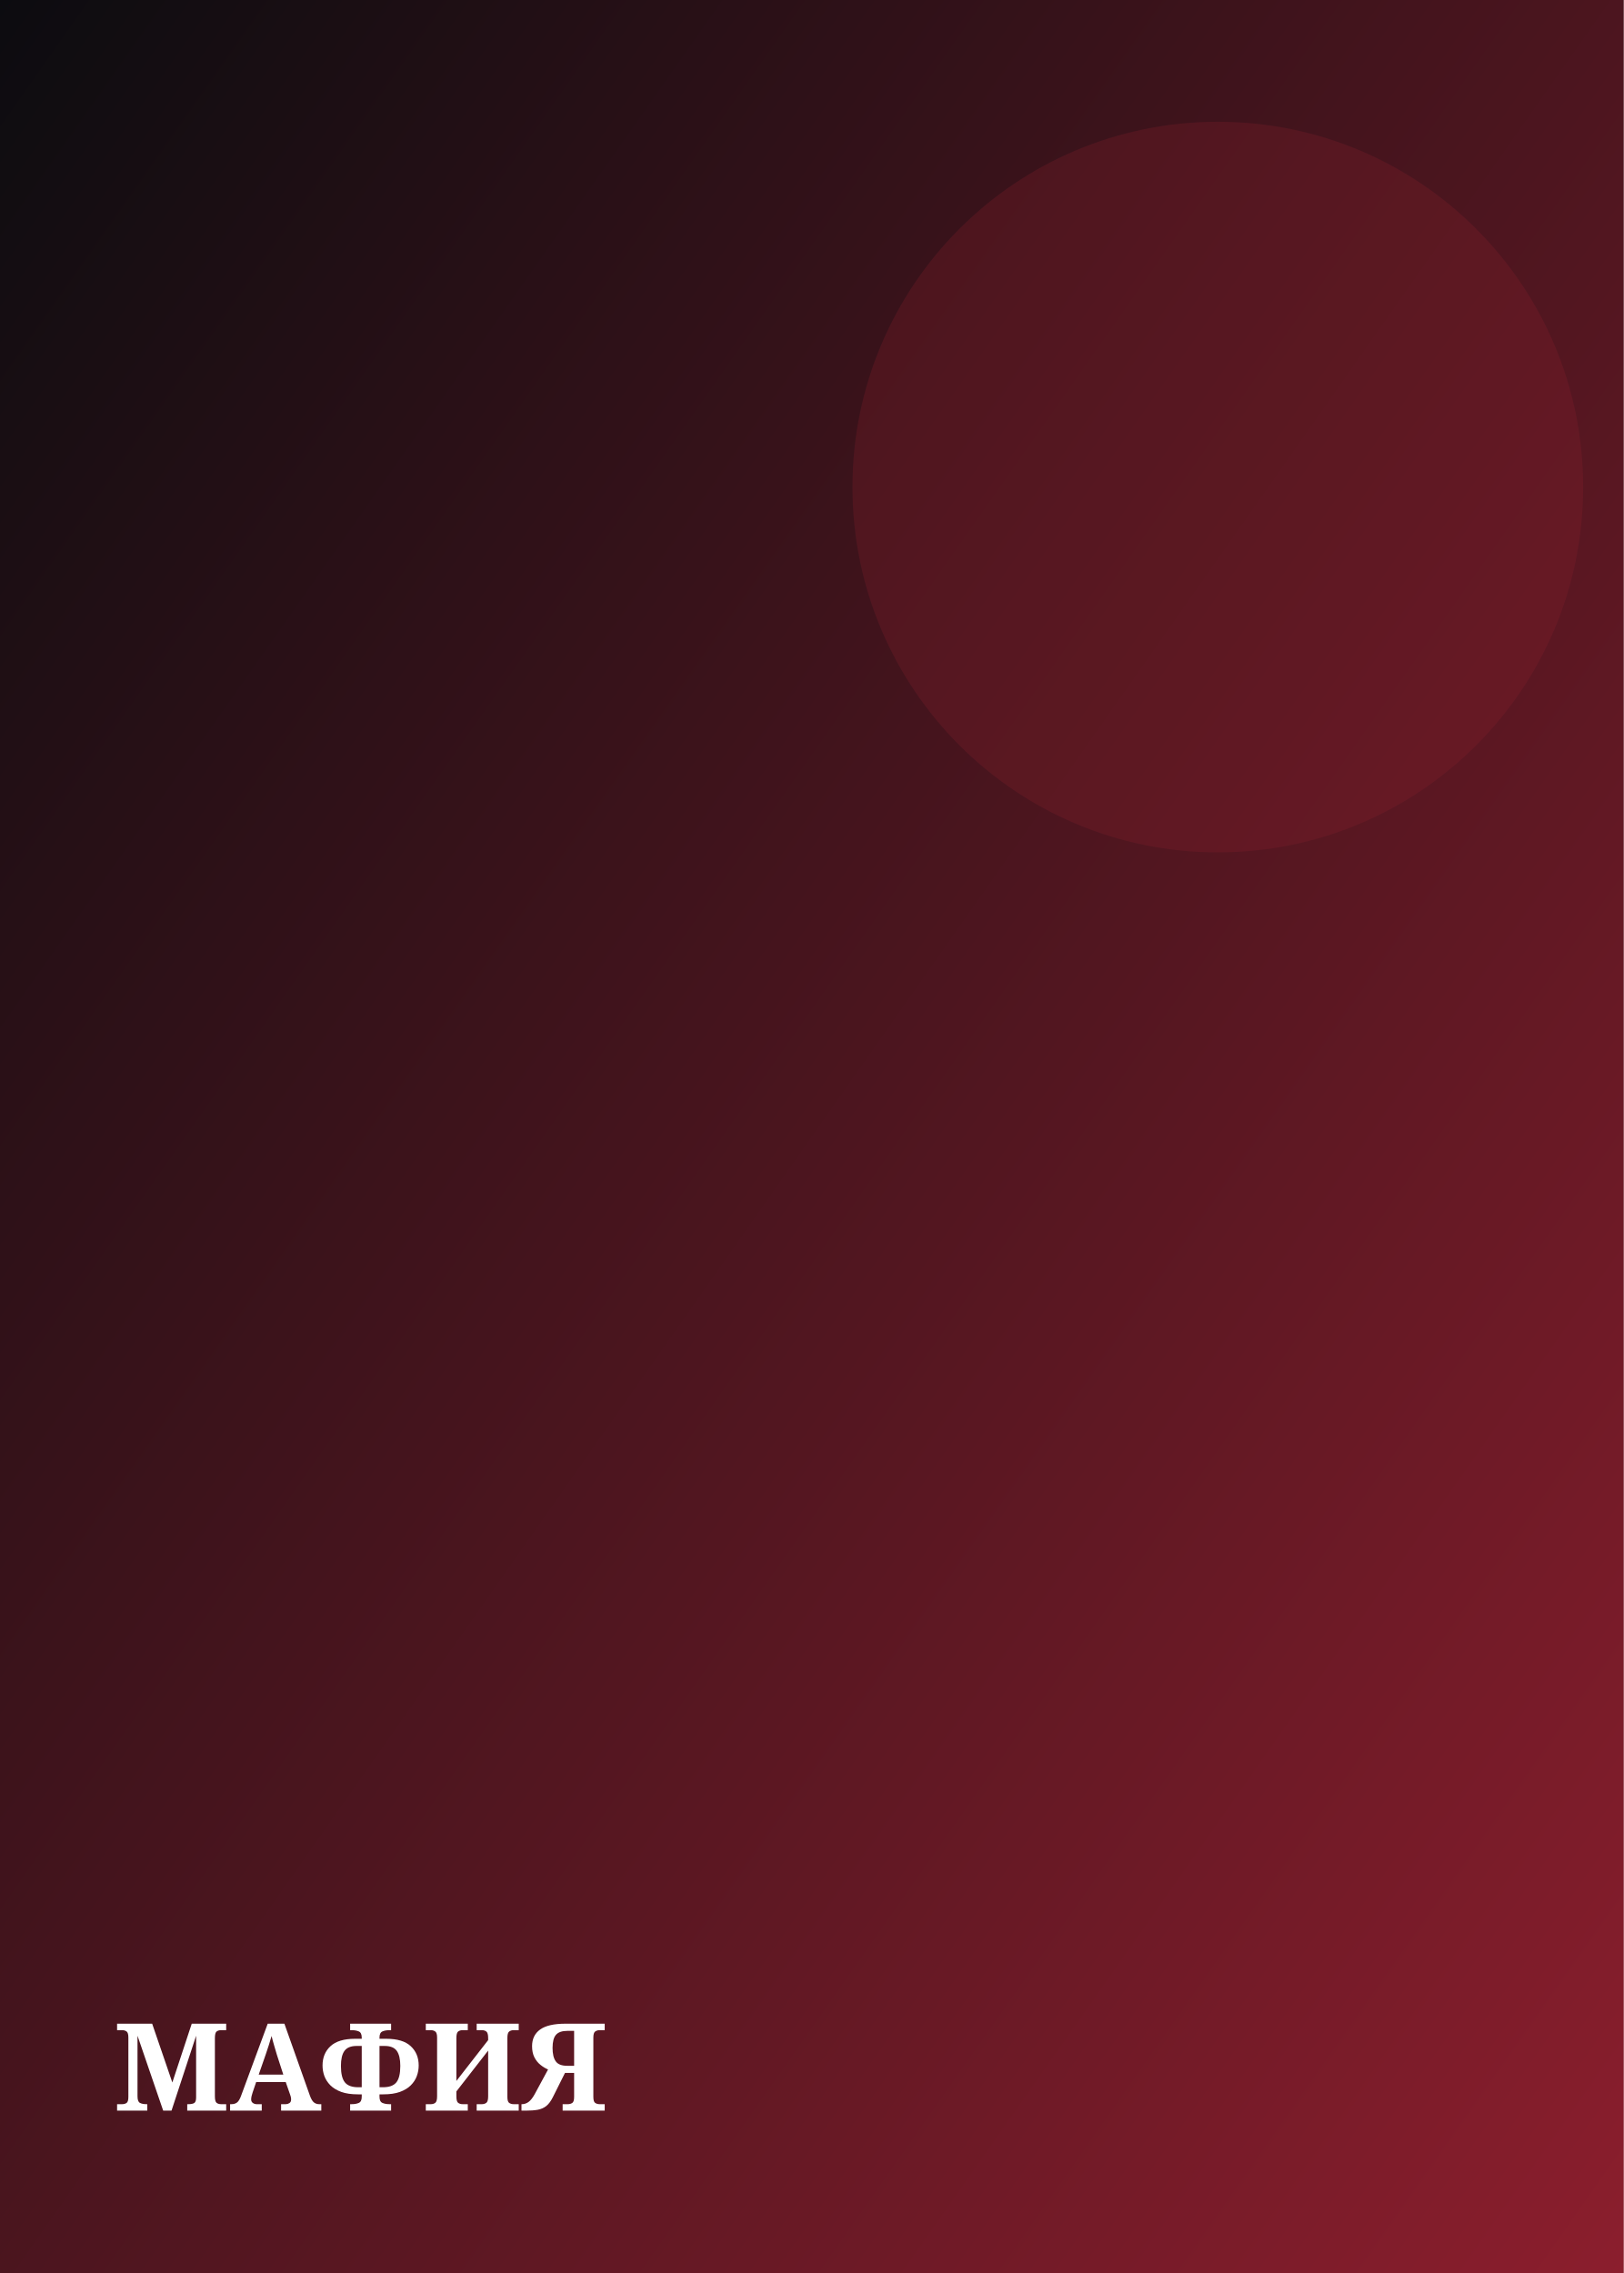
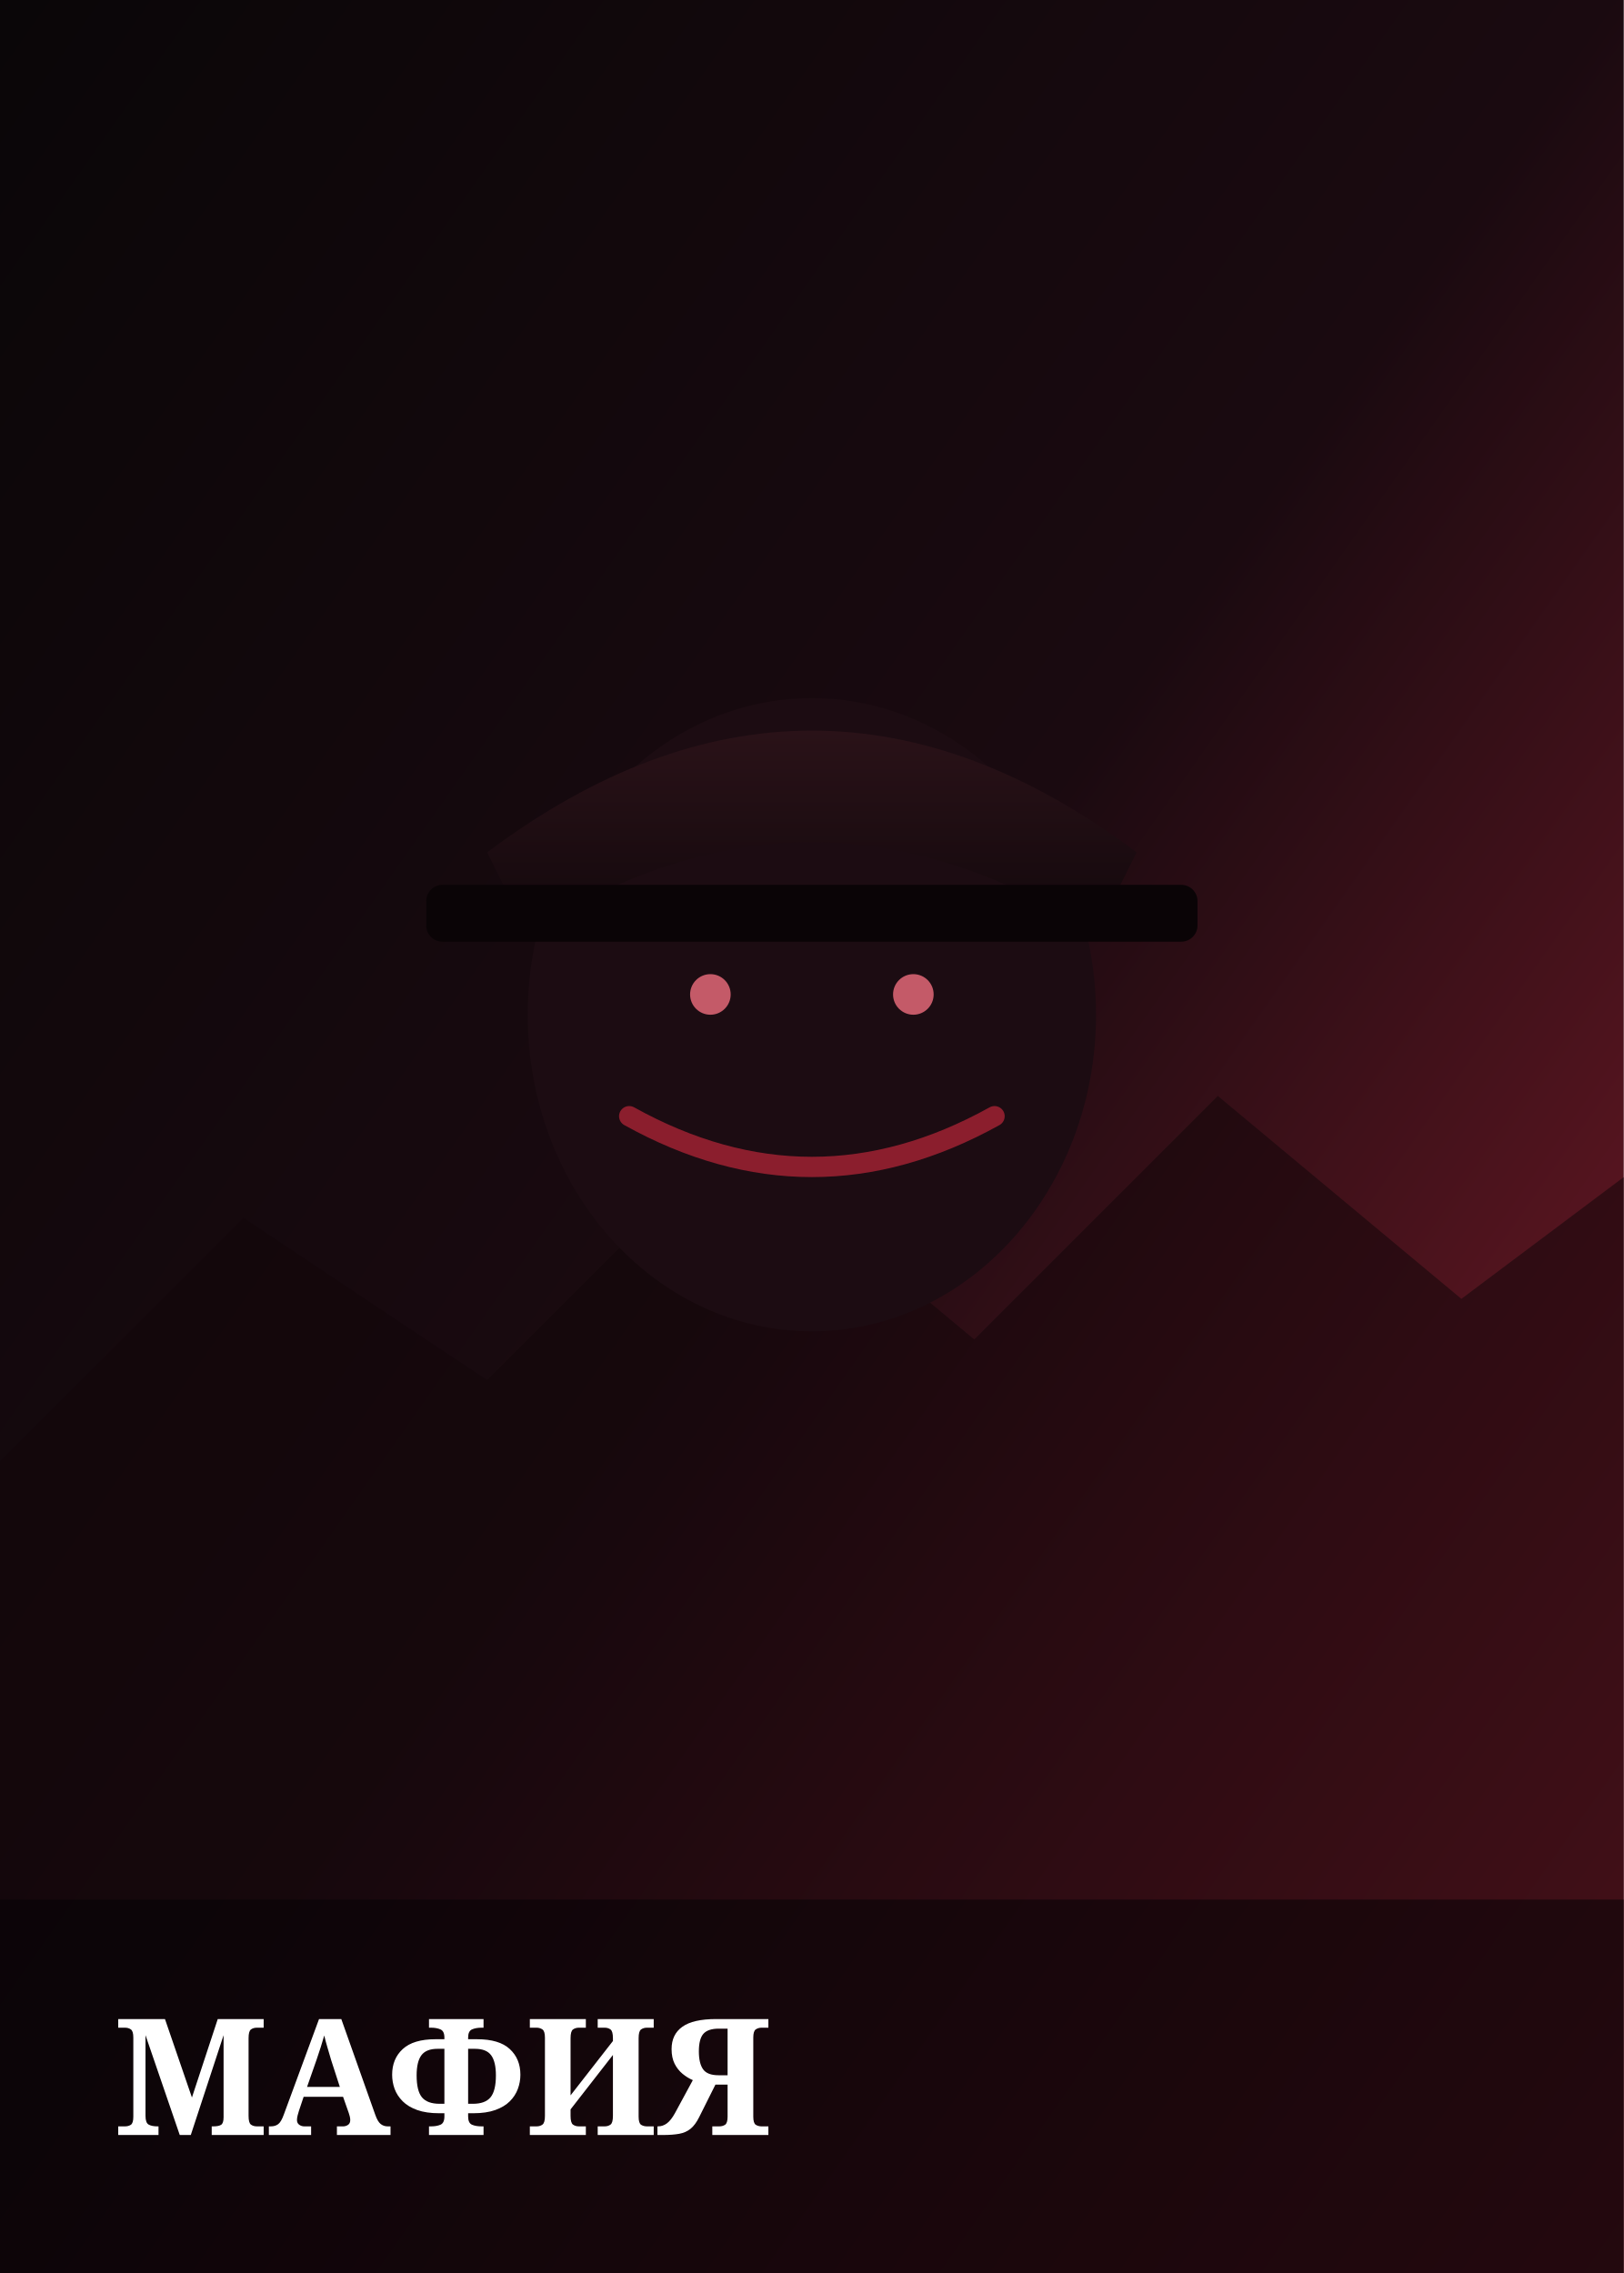
- <svg xmlns="http://www.w3.org/2000/svg" viewBox="0 0 400 560" role="img" aria-label="МАФИЯ">
+ <svg xmlns="http://www.w3.org/2000/svg" viewBox="0 0 400 560" role="img" aria-label="Мафия">
  <defs>
    <linearGradient id="bg" x1="0" y1="0" x2="1" y2="1">
-       <stop offset="0%" stop-color="#0c0c10" />
+       <stop offset="0%" stop-color="#0a0608" />
+       <stop offset="50%" stop-color="#1a0a10" />
      <stop offset="100%" stop-color="#8b1e2d" />
+     </linearGradient>
+     <linearGradient id="hat" x1="0" y1="0" x2="0" y2="1">
+       <stop offset="0%" stop-color="#2a1218" />
+       <stop offset="100%" stop-color="#12080c" />
    </linearGradient>
  </defs>
  <rect width="400" height="560" fill="url(#bg)" />
-   <circle cx="300" cy="120" r="90" fill="#8b1e2d" opacity="0.25" />
-   <text x="28" y="520" fill="#fff" font-family="Georgia, serif" font-size="30" font-weight="700">МАФИЯ</text>
+   <path d="M0 360 L60 300 L120 340 L180 280 L240 330 L300 270 L360 320 L400 290 L400 560 L0 560 Z" fill="#12060a" opacity="0.55" />
+   <ellipse cx="200" cy="250" rx="70" ry="78" fill="#1c0c12" />
+   <path d="M120 210 Q200 150 280 210 L270 230 Q200 185 130 230 Z" fill="url(#hat)" />
+   <rect x="105" y="218" width="190" height="14" rx="4" fill="#0a0406" />
+   <path d="M155 275 Q200 300 245 275" fill="none" stroke="#8b1e2d" stroke-width="5" stroke-linecap="round" />
+   <circle cx="175" cy="245" r="5" fill="#c45a68" />
+   <circle cx="225" cy="245" r="5" fill="#c45a68" />
+   <rect x="0" y="468" width="400" height="92" fill="#050205" opacity="0.55" />
+   <text x="28" y="526" fill="#fff" font-family="Georgia, serif" font-size="40" font-weight="700">МАФИЯ</text>
</svg>
